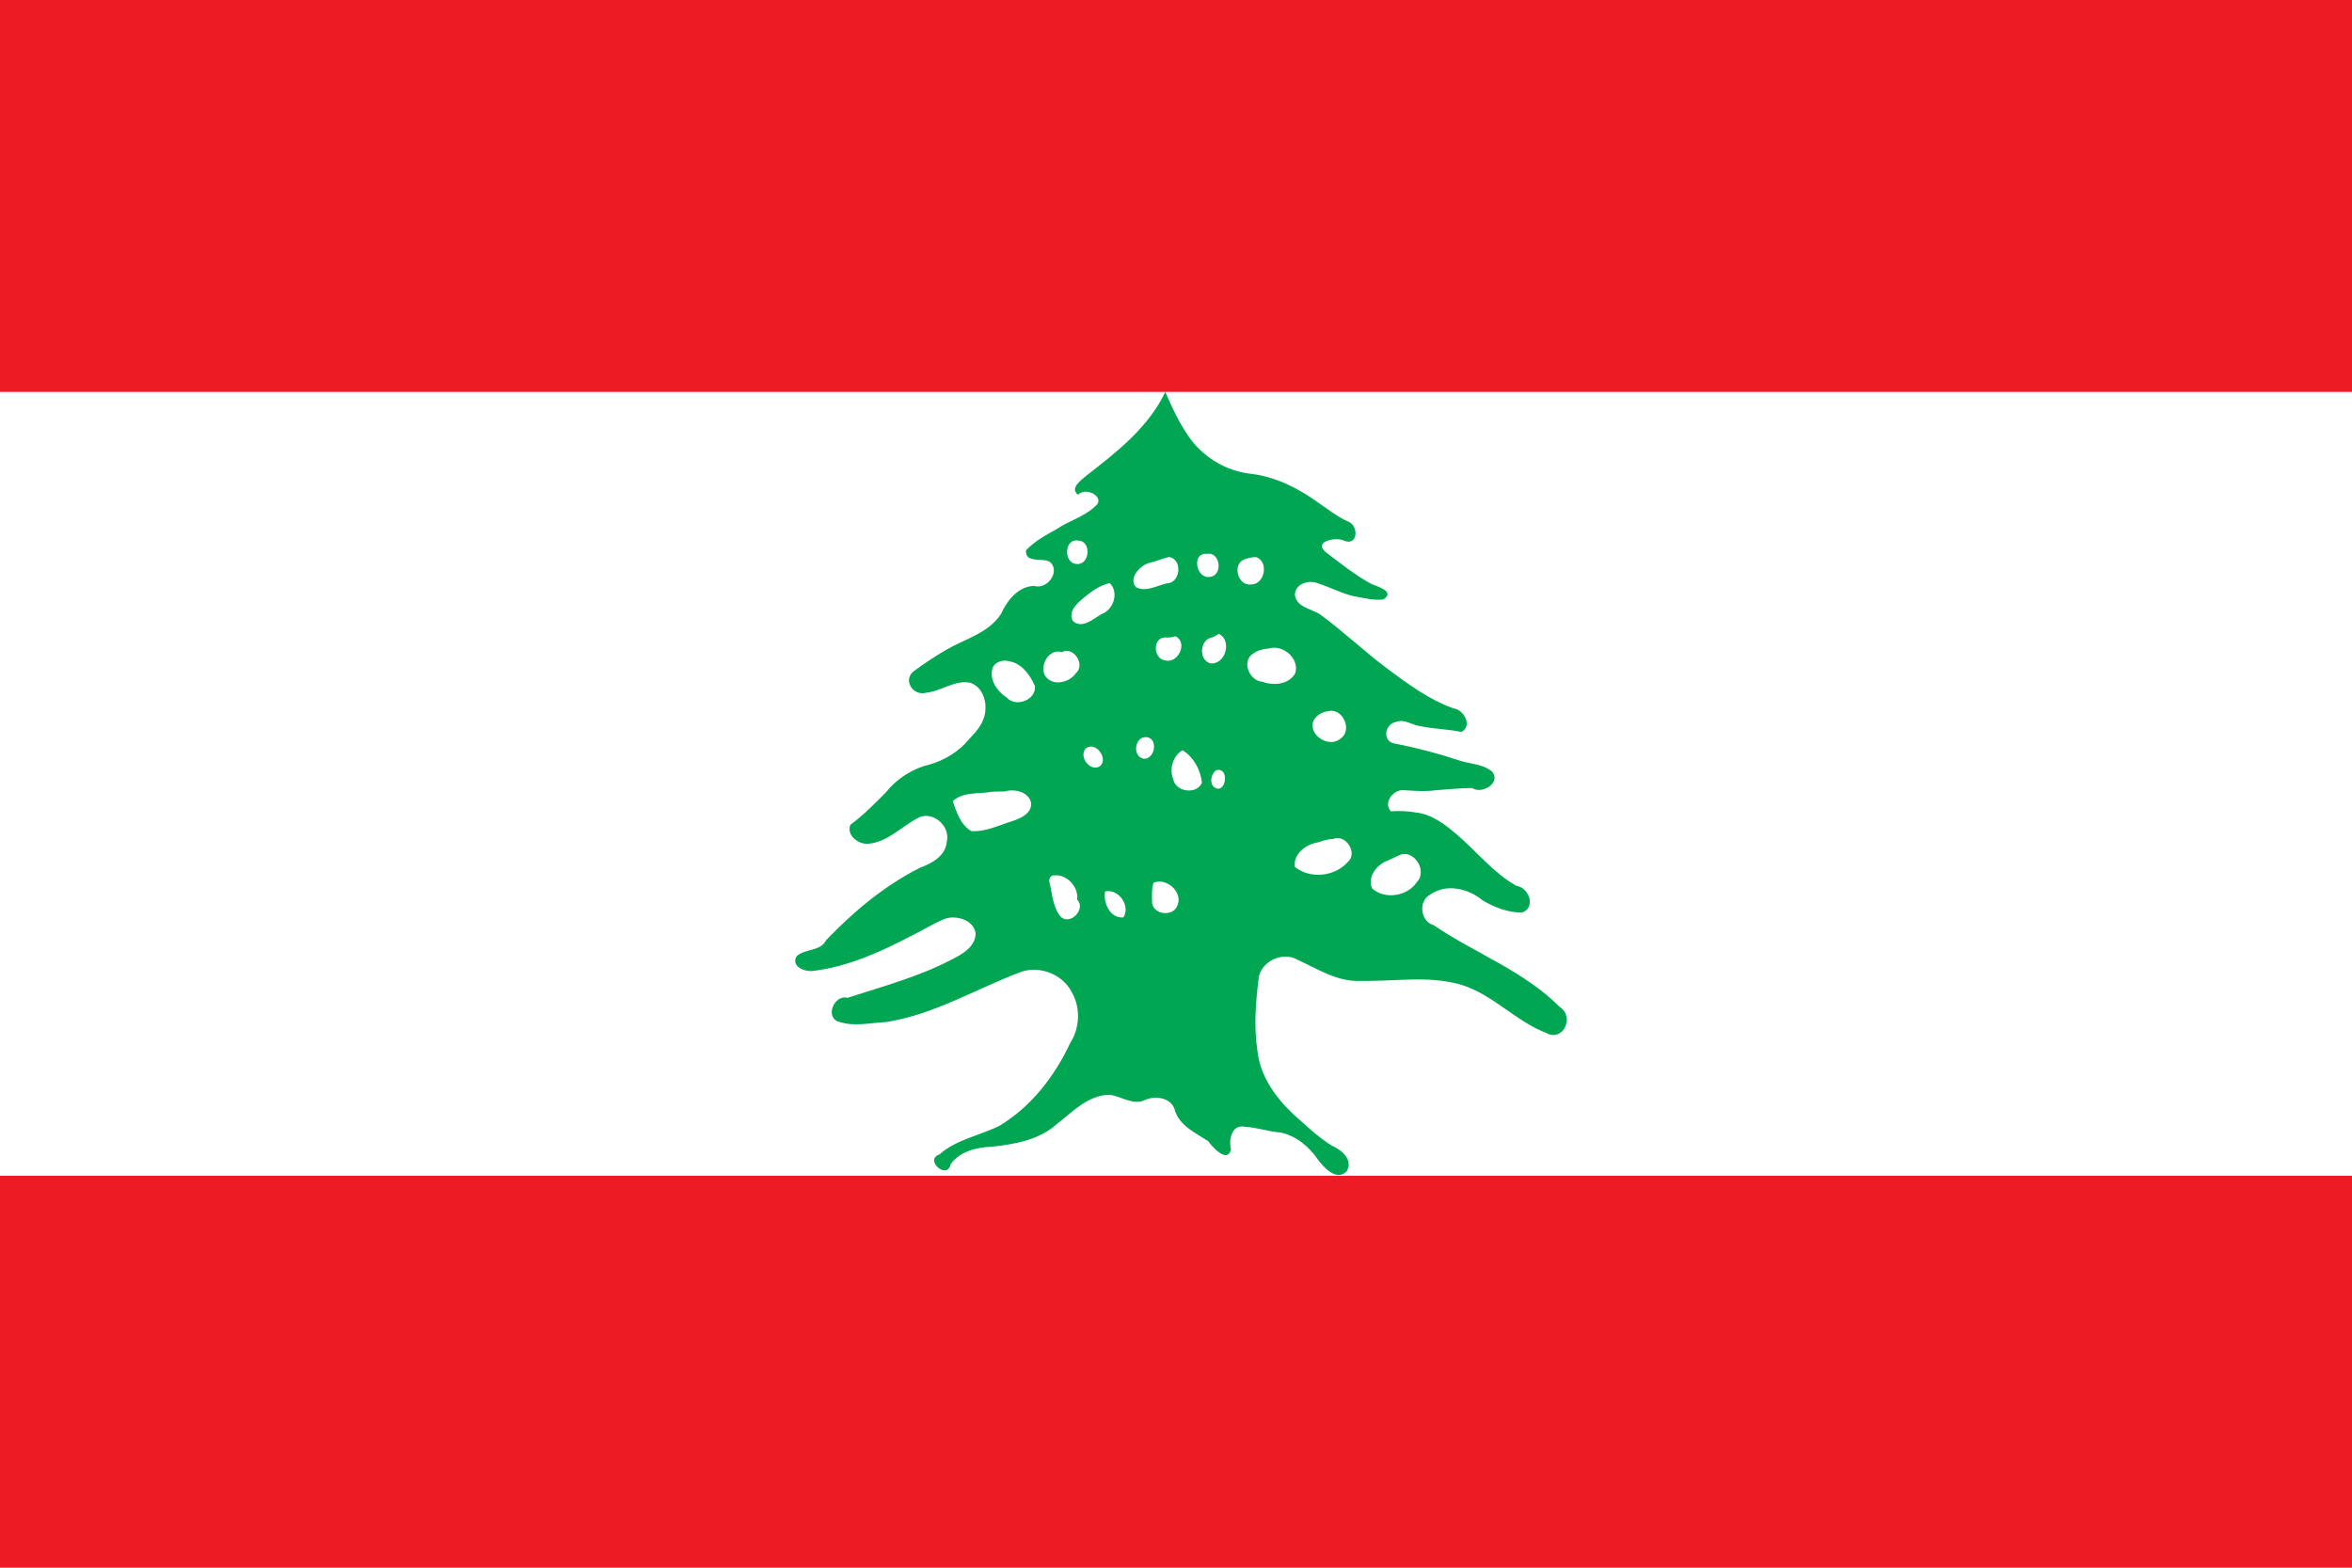
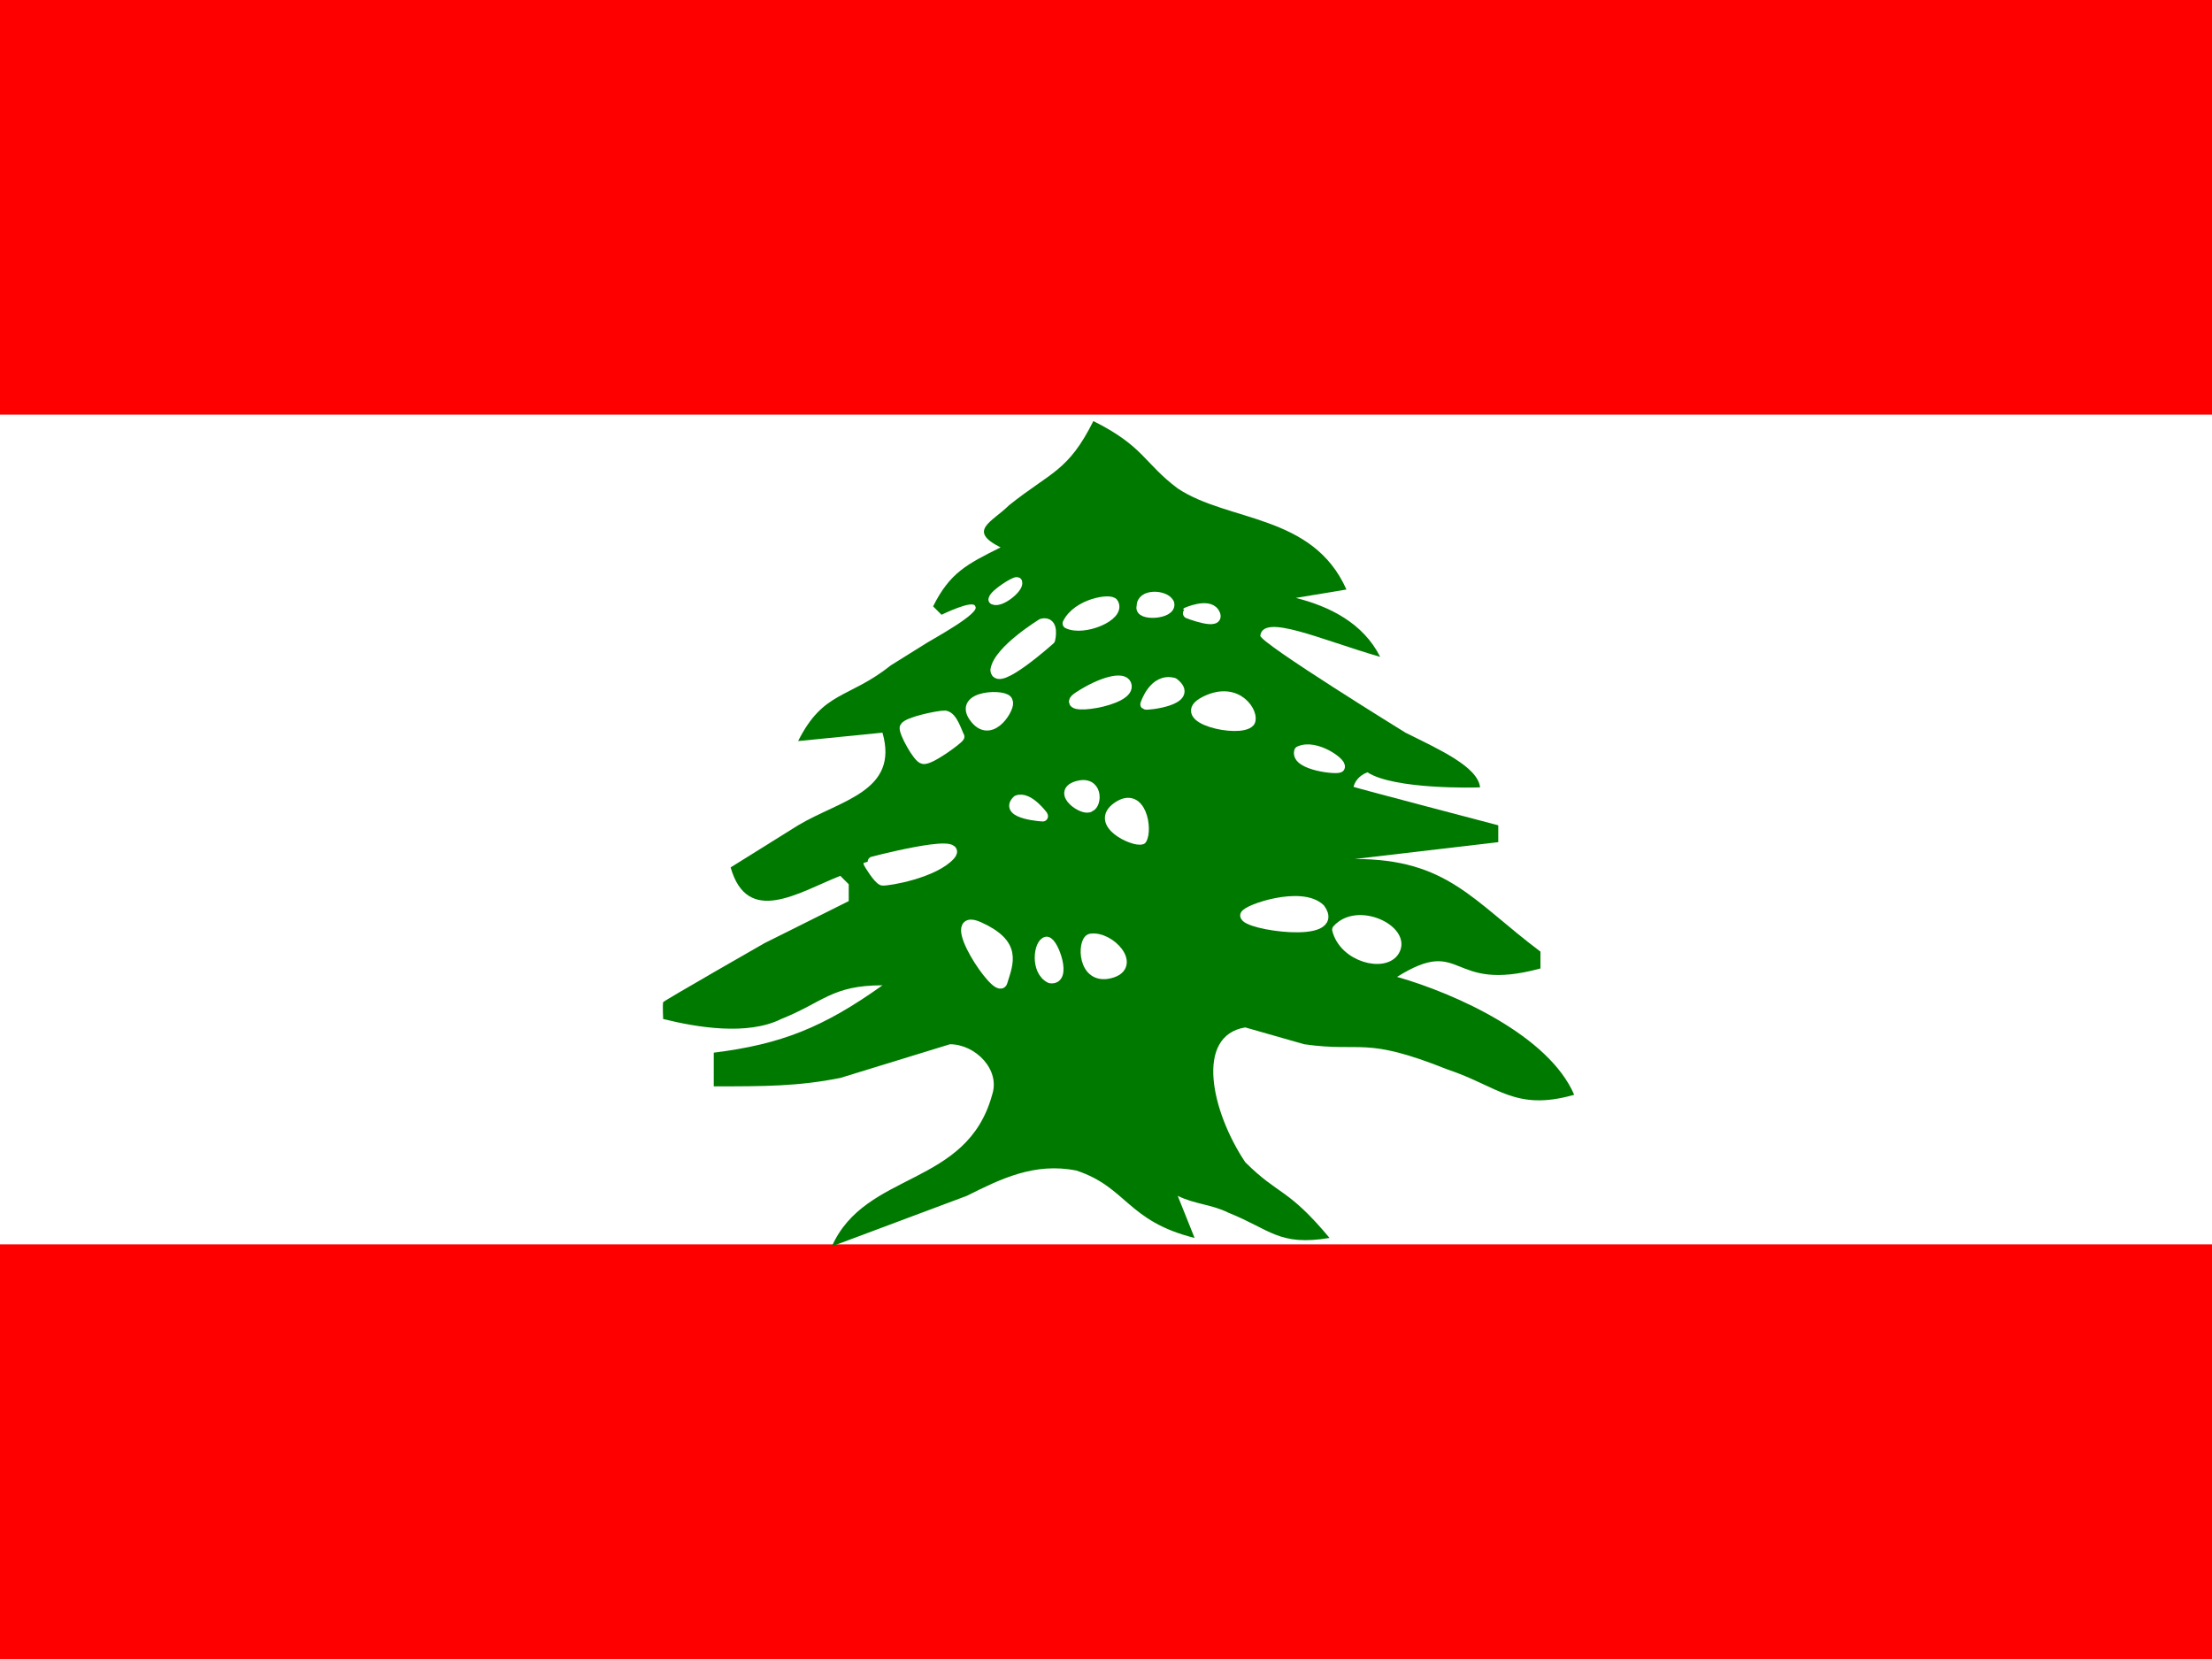
- <svg xmlns="http://www.w3.org/2000/svg" viewBox="0 0 750 500">
-   <rect fill="#ed1c24" width="750" height="500" />
-   <rect fill="#fff" y="125" width="750" height="250" />
-   <path fill="#00a651" d="M 371.589,125 C 366.223,136.3 356.117,144.198 346.458,151.672 C 344.869,153.059 340.918,155.747 343.785,157.793 C 346.24,155.048 352.98,158.683 349.063,161.633 C 345.554,164.918 340.723,166.12 336.827,168.83 C 333.377,170.704 329.878,172.662 327.142,175.531 C 326.956,180.013 332.704,177.532 335.036,179.4 C 338.074,182.647 333.748,188.121 329.762,186.869 C 324.665,187.025 321.144,191.51 319.217,195.789 C 315.23,201.955 307.674,203.78 301.66,207.289 C 298.218,209.295 294.879,211.515 291.675,213.856 C 287.544,216.68 291.138,222.272 295.533,220.9 C 300.277,220.427 304.546,216.699 309.458,217.773 C 313.913,219.338 315.163,225.16 313.645,229.225 C 312.521,232.479 309.796,234.772 307.613,237.314 C 304.068,240.904 299.434,243.235 294.546,244.347 C 289.823,245.932 285.578,248.826 282.48,252.732 C 278.884,256.352 275.302,260.031 271.169,263.049 C 269.864,266.381 273.548,269.218 276.62,269.13 C 283.092,268.722 287.578,263.425 293.09,260.703 C 297.665,258.647 303.048,263.577 301.929,268.343 C 301.575,272.979 297.234,275.332 293.375,276.758 C 282.029,282.462 272.178,290.733 263.431,299.859 C 261.622,303.549 256.648,302.463 253.97,305.035 C 252.226,308.29 256.604,310.007 259.216,309.672 C 270.441,308.322 280.915,303.578 290.838,298.358 C 294.528,296.593 297.993,294.271 301.83,292.865 C 305.433,291.975 310.458,293.542 311.103,297.643 C 311.098,301.972 306.809,304.37 303.412,306.062 C 292.937,311.565 281.441,314.608 270.244,318.246 C 266.053,317.074 262.895,324.531 267.493,325.872 C 272.355,327.54 277.524,326.203 282.498,325.984 C 297.876,323.628 311.326,315.307 325.702,309.927 C 331.678,307.979 338.732,310.698 341.682,316.298 C 344.645,321.289 344.374,327.853 341.248,332.703 C 336.308,343.271 328.798,352.985 318.716,359.061 C 312.388,362.194 305.001,363.393 299.578,368.19 C 294.561,369.843 302.092,376.621 303.181,371.242 C 306.195,367.131 311.511,365.902 316.334,365.732 C 323.581,364.943 331.277,363.606 336.908,358.589 C 341.957,354.669 346.932,349.261 353.787,349.176 C 357.575,349.626 361.322,352.67 365.17,350.812 C 368.536,349.272 373.818,350.174 374.697,354.314 C 376.304,359.156 381.295,361.359 385.253,363.95 C 386.686,365.962 391.446,371.15 392.544,366.576 C 391.658,363.313 392.924,358.321 397.204,359.411 C 400.942,359.578 404.504,360.957 408.236,361.183 C 413.205,362.212 417.349,365.613 420.171,369.721 C 422.112,372.401 426.363,377.007 429.522,373.453 C 431.482,369.777 427.741,366.711 424.694,365.398 C 420.252,362.646 416.455,358.98 412.571,355.509 C 406.847,350.163 401.902,343.363 400.994,335.376 C 399.762,327.413 400.41,319.291 401.449,311.349 C 402.757,306.236 409.296,303.445 413.867,306.162 C 420.3,309.097 426.688,313.297 434.063,312.841 C 444.72,313.071 455.671,311.03 466.085,314.119 C 476.22,317.311 483.466,325.863 493.338,329.564 C 495.548,330.907 498.375,329.629 499.185,327.269 C 500.163,325.148 499.473,322.434 497.429,321.225 C 485.988,309.676 470.351,304.066 457.114,295.041 C 452.946,293.983 452.187,287.278 456.04,285.342 C 461.105,281.661 468.272,283.374 472.766,287.17 C 476.561,289.393 480.837,291.058 485.289,291.062 C 489.85,289.634 487.639,283.035 483.555,282.538 C 476.156,278.361 470.857,271.505 464.446,266.072 C 460.756,262.947 456.716,259.783 451.756,259.176 C 449.045,258.683 446.271,258.575 443.524,258.759 C 440.948,255.959 444.381,251.672 447.712,252.023 C 451.131,252.253 454.53,252.507 457.944,252.031 C 461.759,251.752 465.571,251.357 469.399,251.331 C 472.49,253.435 478.666,249.8 475.877,246.171 C 472.83,243.501 468.423,243.733 464.782,242.363 C 458.385,240.264 451.876,238.568 445.285,237.238 C 440.673,236.963 441.242,230.894 445.295,230.224 C 447.947,229.235 450.253,231.273 452.799,231.589 C 457.147,232.523 461.637,232.511 465.983,233.458 C 469.668,231.639 466.819,226.256 463.486,225.942 C 455.62,223.129 448.823,218.053 442.178,213.115 C 434.841,207.597 428.185,201.216 420.758,195.826 C 418.064,194.156 413.647,193.675 412.938,189.975 C 412.688,186.57 416.695,185.02 419.536,185.816 C 423.566,187.006 427.322,189.078 431.43,190.096 C 434.653,190.644 437.975,191.597 441.082,191.191 C 445.025,188.714 439.391,187.13 437.351,186.271 C 432.094,183.435 427.422,179.657 422.691,176.055 C 418.693,172.642 426.082,171.134 428.624,172.448 C 432.874,174.226 433.358,168.033 430.182,166.475 C 426.439,164.883 423.22,162.241 419.826,159.937 C 413.693,155.572 406.747,152.116 399.208,151.156 C 390.756,150.307 382.867,145.446 378.383,138.218 C 375.603,134.099 373.562,129.544 371.589,125 z M 343.832,172.418 C 348.188,172.547 347.519,180.398 343.23,179.874 C 339.065,179.606 339.32,171.574 343.832,172.418 z M 384.922,176.646 C 389.161,175.887 390.059,183.623 385.824,183.986 C 381.411,184.776 379.776,176.156 384.922,176.646 z M 372.887,177.654 C 377.185,178.499 376.42,185.986 372.083,186.051 C 368.91,186.758 365.49,188.923 362.28,187.3 C 359.67,184.539 363.443,180.456 366.357,179.559 C 368.592,179.108 370.648,178.093 372.887,177.654 z M 400.586,177.686 C 404.727,179.197 403.266,186.508 398.898,186.415 C 394.767,186.968 392.844,180.077 396.696,178.443 C 397.943,178.001 399.249,177.628 400.586,177.686 z M 353.861,185.98 C 356.906,188.878 355.108,194.47 351.353,195.807 C 348.647,197.313 344.957,200.874 342.009,197.944 C 340.409,194.365 344.424,191.669 346.786,189.683 C 348.893,188.044 351.219,186.557 353.861,185.98 z M 388.639,202.143 C 392.999,204.202 390.786,212.059 386.001,211.571 C 382.071,210.575 382.584,203.834 386.542,203.297 C 387.291,203.01 387.977,202.589 388.639,202.143 z M 374.805,202.924 C 378.882,204.833 375.769,211.638 371.662,210.657 C 367.403,210.157 367.482,202.67 372.178,203.346 C 373.063,203.302 373.977,203.28 374.805,202.924 z M 404.627,206.826 C 409.096,205.44 414.477,210.044 413.026,214.713 C 411.035,218.333 406.109,218.791 402.581,217.438 C 398.53,217.238 395.805,211.148 399.414,208.569 C 400.908,207.441 402.79,206.977 404.627,206.826 z M 338.611,207.997 C 342.306,205.987 346.23,212.029 343.087,214.695 C 341.006,217.755 335.66,219.005 333.303,215.602 C 331.345,212.278 334.511,206.693 338.611,207.997 z M 321.561,210.859 C 325.753,211.433 328.485,215.24 330.034,218.866 C 330.412,223.284 323.893,225.708 321.049,222.493 C 317.851,220.487 315.052,216.361 316.728,212.532 C 317.761,211.012 319.819,210.384 321.561,210.859 z M 423.564,226.828 C 428.114,225.629 431.417,232.899 427.51,235.53 C 423.938,238.774 416.994,234.476 418.856,229.847 C 419.782,228.131 421.634,226.99 423.564,226.828 z M 365.66,235.121 C 369.475,235.607 368.239,242.218 364.712,241.996 C 360.926,241.295 361.793,234.748 365.66,235.121 z M 346.31,238.633 C 349.421,236.432 353.434,241.805 350.846,244.309 C 347.744,246.494 343.72,241.206 346.31,238.633 z M 377.076,239.284 C 380.682,241.475 382.823,245.561 383.272,249.684 C 381.543,253.536 374.869,252.607 374.116,248.505 C 372.796,245.261 374.013,241.088 377.076,239.284 z M 387.813,245.658 C 392.461,244.491 390.793,254.205 386.912,250.835 C 385.623,249.304 386.313,246.784 387.813,245.658 z M 320.381,252.423 C 323.459,251.522 327.945,252.469 328.794,256.001 C 329.153,259.32 325.503,261.047 322.828,261.87 C 318.541,263.192 314.349,265.364 309.739,265.072 C 306.284,263.097 305.043,259.056 303.811,255.531 C 307.146,252.404 312.056,253.322 316.19,252.539 C 317.586,252.468 318.984,252.433 320.381,252.423 z M 424.98,267.643 C 428.906,265.719 433.127,271.95 429.841,274.86 C 425.731,279.592 417.816,280.471 412.901,276.496 C 412.31,272.309 416.492,269.268 420.208,268.667 C 421.771,268.225 423.324,267.566 424.98,267.643 z M 447.044,272.424 C 451.505,271.657 455.018,278.02 451.833,281.313 C 448.818,285.858 441.629,287.05 437.519,283.324 C 435.917,279.556 439.167,275.629 442.627,274.42 C 444.114,273.787 445.522,272.976 447.044,272.424 z M 336.104,279.189 C 340.234,278.781 344.018,282.88 343.476,286.952 C 346.467,289.894 341.171,295.376 338.192,292.329 C 335.567,289.148 335.581,284.833 334.564,281.026 C 334.519,280.18 335.145,279.085 336.104,279.189 z M 367.814,281.563 C 372.084,279.717 377.609,284.826 375.284,289.151 C 373.624,292.673 367.148,291.492 367.363,287.412 C 367.352,285.46 367.195,283.459 367.814,281.563 z M 352.386,284.327 C 356.668,283.346 360.597,288.896 358.217,292.6 C 353.948,292.98 351.732,287.913 352.386,284.327 z" />
+ <svg xmlns="http://www.w3.org/2000/svg" id="svg583" height="480" width="640" version="1.1">
+   <defs id="defs585">
+     <clipPath id="clipPath4971" clipPathUnits="userSpaceOnUse">
+       <rect id="rect4973" fill-opacity="0.67" height="512" width="682.67" y="-0" x="-85.333" />
+     </clipPath>
+   </defs>
+   <g id="flag" clip-path="url(#clipPath4971)" transform="matrix(.9375 0 0 .9375 80 .0000043908)">
+     <g id="g709" fill-rule="evenodd" stroke-width="1pt" transform="matrix(1.0321 0 0 1.0321 -128 -.0000039058)">
+       <rect id="rect704" height="124.02" width="744.09" y="372.05" x="0" fill="#f00" />
+       <rect id="rect707" height="124.02" width="744.09" y="0" x="0" fill="#f00" />
+       <rect id="rect708" height="248.03" width="744.09" y="124.02" x="0" fill="#fff" />
+     </g>
+     <path id="selection_to_path" d="m252.1 129.95c-7.81 15.593-13.018 15.593-26.034 25.99-5.206 5.198-13.016 7.797-2.603 12.996-10.413 5.197-15.62 7.797-20.827 18.192l2.603 2.599s9.895-4.85 10.414-2.599c1.731 2.078-13.024 10.051-14.929 11.263-1.904 1.212-11.106 6.931-11.106 6.931-13.016 10.396-20.827 7.796-28.637 23.39l26.034-2.598c5.207 18.192-13.017 20.791-26.034 28.588l-20.827 12.996c5.208 18.192 20.827 7.797 33.844 2.598l2.604 2.6v5.198l-26.034 12.996s-30.733 17.584-31.24 18.192c-0.21 0.941 0 5.198 0 5.198 10.413 2.599 26.034 5.199 36.448 0 13.016-5.198 15.619-10.396 31.24-10.396-18.224 12.994-31.24 18.193-52.068 20.791v10.397c15.62 0 26.033 0 39.051-2.599l33.844-10.396c7.81 0 15.62 7.797 13.017 15.593-7.81 28.588-39.052 23.391-49.466 46.781l41.656-15.593c10.413-5.198 20.826-10.396 33.843-7.797 15.62 5.197 15.62 15.594 36.448 20.791l-5.206-12.994c5.206 2.599 10.413 2.599 15.619 5.198 13.018 5.199 15.621 10.396 31.24 7.797-13.016-15.594-15.619-12.994-26.033-23.39-10.413-15.594-15.62-38.984 0-41.584l18.224 5.199c18.223 2.598 18.223-2.599 44.257 7.797 15.621 5.198 20.828 12.994 39.052 7.797-7.81-18.192-36.448-31.188-54.671-36.386 20.826-12.996 15.619 5.198 44.257-2.6v-5.197c-20.826-15.594-28.637-28.589-57.275-28.589 0 0 44.259-5.199 44.259-5.199v-5.198s-43.649-11.451-44.664-11.858c0.304-1.319 1.372-3.366 4.27-4.497 8.289 5.366 33.357 4.741 34.781 4.639-0.733-6.395-12.611-11.675-23.024-16.872 0 0-44.589-27.483-44.811-29.916 0.885-6.966 18.314 1.106 37.001 6.524-5.207-10.396-15.621-15.593-26.034-18.192l15.62-2.599c-10.413-23.391-36.448-20.792-52.067-31.188-10.415-7.797-10.415-12.996-26.034-20.792z" fill="#007900" />
+     <path id="path593" stroke-linejoin="round" d="m223.96 303.07c1.932-6.194 4.476-11.674-7.117-16.954-11.594-5.278 5.794 21.114 7.117 16.954z" fill-rule="evenodd" stroke="#fff" stroke-linecap="round" stroke-width="3.219" fill="#fff" />
+     <path id="path594" stroke-linejoin="round" d="m237.69 290.68c-2.337 0.304-3.561 8.835 1.117 11.169 5.189 0.81 0.918-11.066-1.117-11.169z" fill-rule="evenodd" stroke="#fff" stroke-linecap="round" stroke-width="3.219" fill="#fff" />
+     <path id="path595" stroke-linejoin="round" d="m251.22 289.77c-2.442 0.712-2.543 12.691 6.001 10.56 8.542-2.13-0.104-11.573-6.001-10.56z" fill-rule="evenodd" stroke="#fff" stroke-linecap="round" stroke-width="3.219" fill="#fff" />
+     <path id="path597" stroke-linejoin="round" d="m266.98 259.01c1.83-2.945-0.101-15.025-7.425-9.95-7.321 5.077 5.085 10.762 7.425 9.95z" fill-rule="evenodd" stroke="#fff" stroke-linecap="round" stroke-width="3.219" fill="#fff" />
+     <path id="path598" stroke-linejoin="round" d="m251.01 248.96c2.239-0.812 2.442-8.223-3.964-6.294-6.404 1.929 2.239 7.817 3.964 6.294z" fill-rule="evenodd" stroke="#fff" stroke-linecap="round" stroke-width="3.219" fill="#fff" />
+     <path id="path599" stroke-linejoin="round" d="m236.58 251.9s-4.475-6.193-7.933-4.874c-4.373 4.163 8.237 4.975 7.933 4.874z" fill-rule="evenodd" stroke="#fff" stroke-linecap="round" stroke-width="3.219" fill="#fff" />
+     <path id="path600" stroke-linejoin="round" d="m186.99 271.69c1.905 0.173 16.027-2.329 20.908-7.81 4.881-5.483-25.127 2.346-25.127 2.447 0 0.101 2.835 4.844 4.219 5.363z" fill-rule="evenodd" stroke="#fff" stroke-linecap="round" stroke-width="3.219" fill="#fff" />
+     <path id="path601" stroke-linejoin="round" d="m328.1 236.73c0.728-1.295-7.517-7.172-12.416-4.856-1.261 4.339 12.375 5.748 12.416 4.856z" fill-rule="evenodd" stroke="#fff" stroke-linecap="round" stroke-width="3.219" fill="#fff" />
+     <path id="path602" stroke-linejoin="round" d="m300.34 222.76c1.526-2.233-3.558-11.37-13.727-6.294-10.17 5.076 10.676 9.848 13.727 6.294z" fill-rule="evenodd" stroke="#fff" stroke-linecap="round" stroke-width="3.219" fill="#fff" />
+     <path id="path603" stroke-linejoin="round" d="m268.2 217.38s2.541-8.223 8.644-6.599c6.916 5.28-8.34 6.905-8.644 6.599z" fill-rule="evenodd" stroke="#fff" stroke-linecap="round" stroke-width="3.219" fill="#fff" />
+     <path id="path604" stroke-linejoin="round" d="m262.2 211.19c-0.917-2.335-7.323-0.913-14.644 3.858-7.324 4.771 16.88 1.422 14.644-3.858z" fill-rule="evenodd" stroke="#fff" stroke-linecap="round" stroke-width="3.219" fill="#fff" />
+     <path id="path605" stroke-linejoin="round" d="m280.91 189.06s6.523-2.92 8.441 0c2.747 4.366-8.542 0.102-8.441 0z" fill-rule="evenodd" stroke="#fff" stroke-linecap="round" stroke-width="3.219" fill="#fff" />
+     <path id="path606" stroke-linejoin="round" d="m275.44 186.2c-1.322-2.64-8.54-2.89-8.355 0.925-1.21 2.989 9.38 2.433 8.355-0.925z" fill-rule="evenodd" stroke="#fff" stroke-linecap="round" stroke-width="3.219" fill="#fff" />
+     <path id="path607" stroke-linejoin="round" d="m258.24 186.21c-0.711-1.523-10.98 0.029-14.032 6.193 4.899 2.382 16.271-2.335 14.032-6.193z" fill-rule="evenodd" stroke="#fff" stroke-linecap="round" stroke-width="3.219" fill="#fff" />
+     <path id="path608" stroke-linejoin="round" d="m236.27 192.51s-13.51 8.259-14.339 14.315c0.41 5.229 16.778-9.442 16.778-9.442s1.424-5.787-2.439-4.873z" fill-rule="evenodd" stroke="#fff" stroke-linecap="round" stroke-width="3.219" fill="#fff" />
+     <path id="path609" stroke-linejoin="round" d="m221.32 185c0.378-1.68 6.675-5.572 7.22-5.279 0.51 1.694-5.143 6.278-7.22 5.279z" fill-rule="evenodd" stroke="#fff" stroke-linecap="round" stroke-width="3.219" fill="#fff" />
+     <path id="path610" stroke-linejoin="round" d="m225.59 216.57c0.304-2.437-16.068-2.235-9.864 5.278 5.166 6.301 10.984-4.162 9.864-5.278z" fill-rule="evenodd" stroke="#fff" stroke-linecap="round" stroke-width="3.219" fill="#fff" />
+     <path id="path611" stroke-linejoin="round" d="m210.69 227.35c-0.854-1.647-2.082-6.038-4.324-6.442-1.827-0.102-11.672 1.928-12.425 3.595-0.407 1.32 4.075 9.435 5.601 9.638 1.729 0.71 10.842-5.978 11.147-6.79z" fill-rule="evenodd" stroke="#fff" stroke-linecap="round" stroke-width="3.219" fill="#fff" />
+     <path id="path612" stroke-linejoin="round" d="m299.02 282.46c0.508-1.725 17.239-7.507 23.015-1.976 6.812 9.341-23.421 4.922-23.015 1.976z" fill-rule="evenodd" stroke="#fff" stroke-linecap="round" stroke-width="3.219" fill="#fff" />
+     <path id="path613" stroke-linejoin="round" d="m345 293.39c3.666-6.204-11.257-13.559-17.592-6.47 2.165 8.517 14.628 11.6 17.592 6.47z" fill-rule="evenodd" stroke="#fff" stroke-linecap="round" stroke-width="3.219" fill="#fff" />
+   </g>
</svg>
